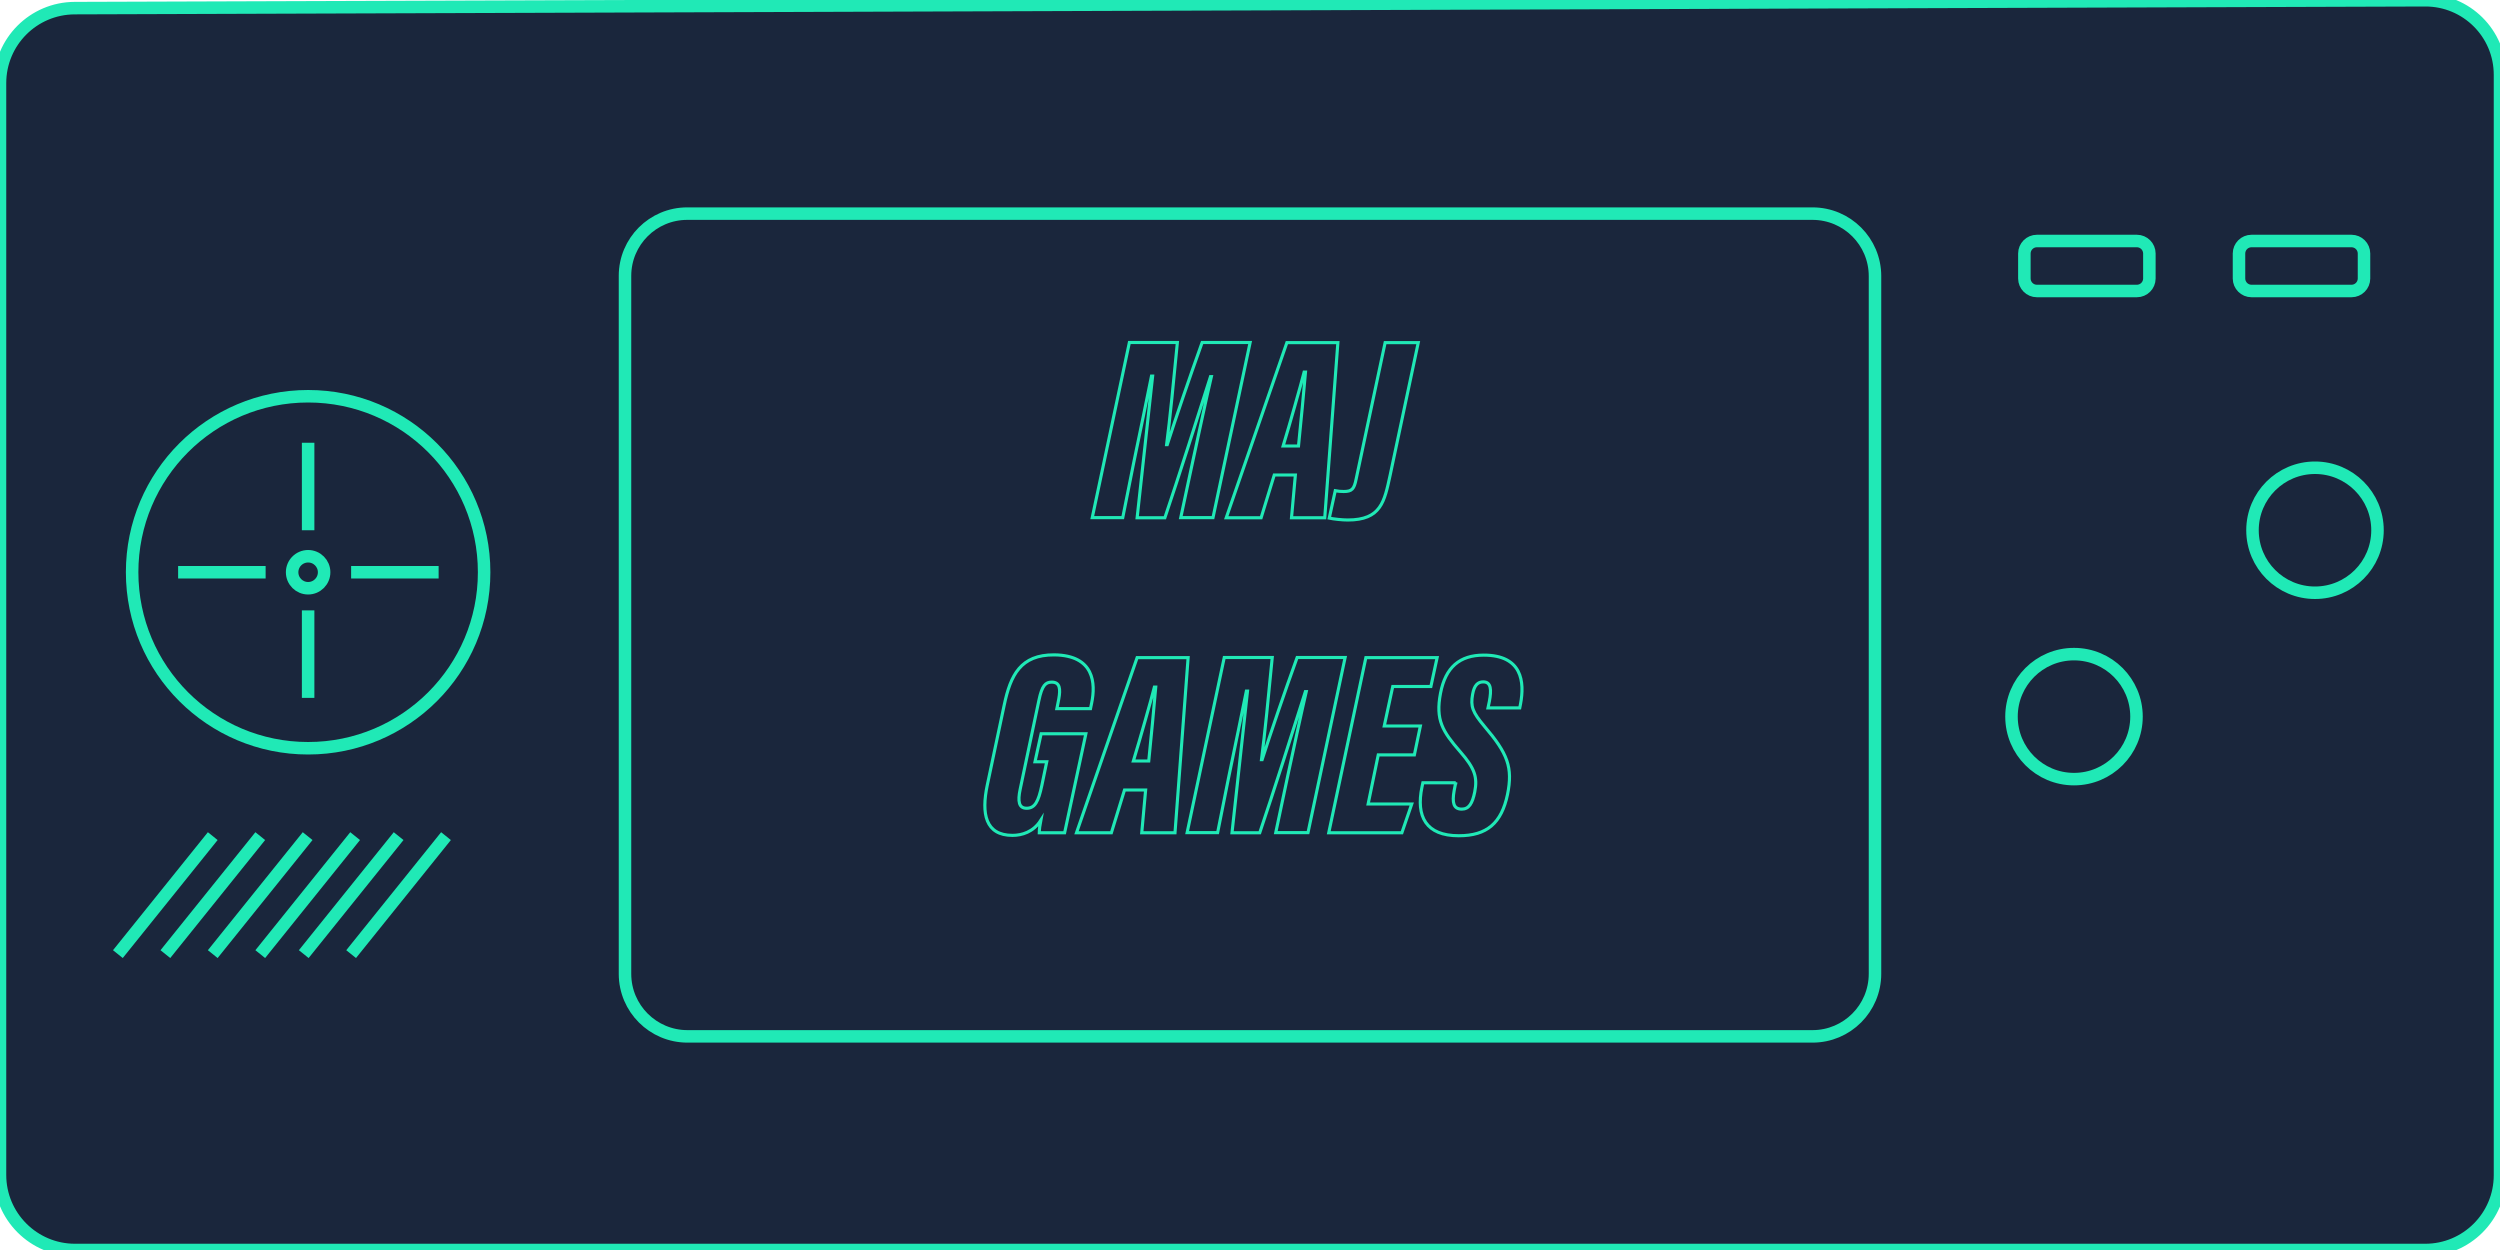
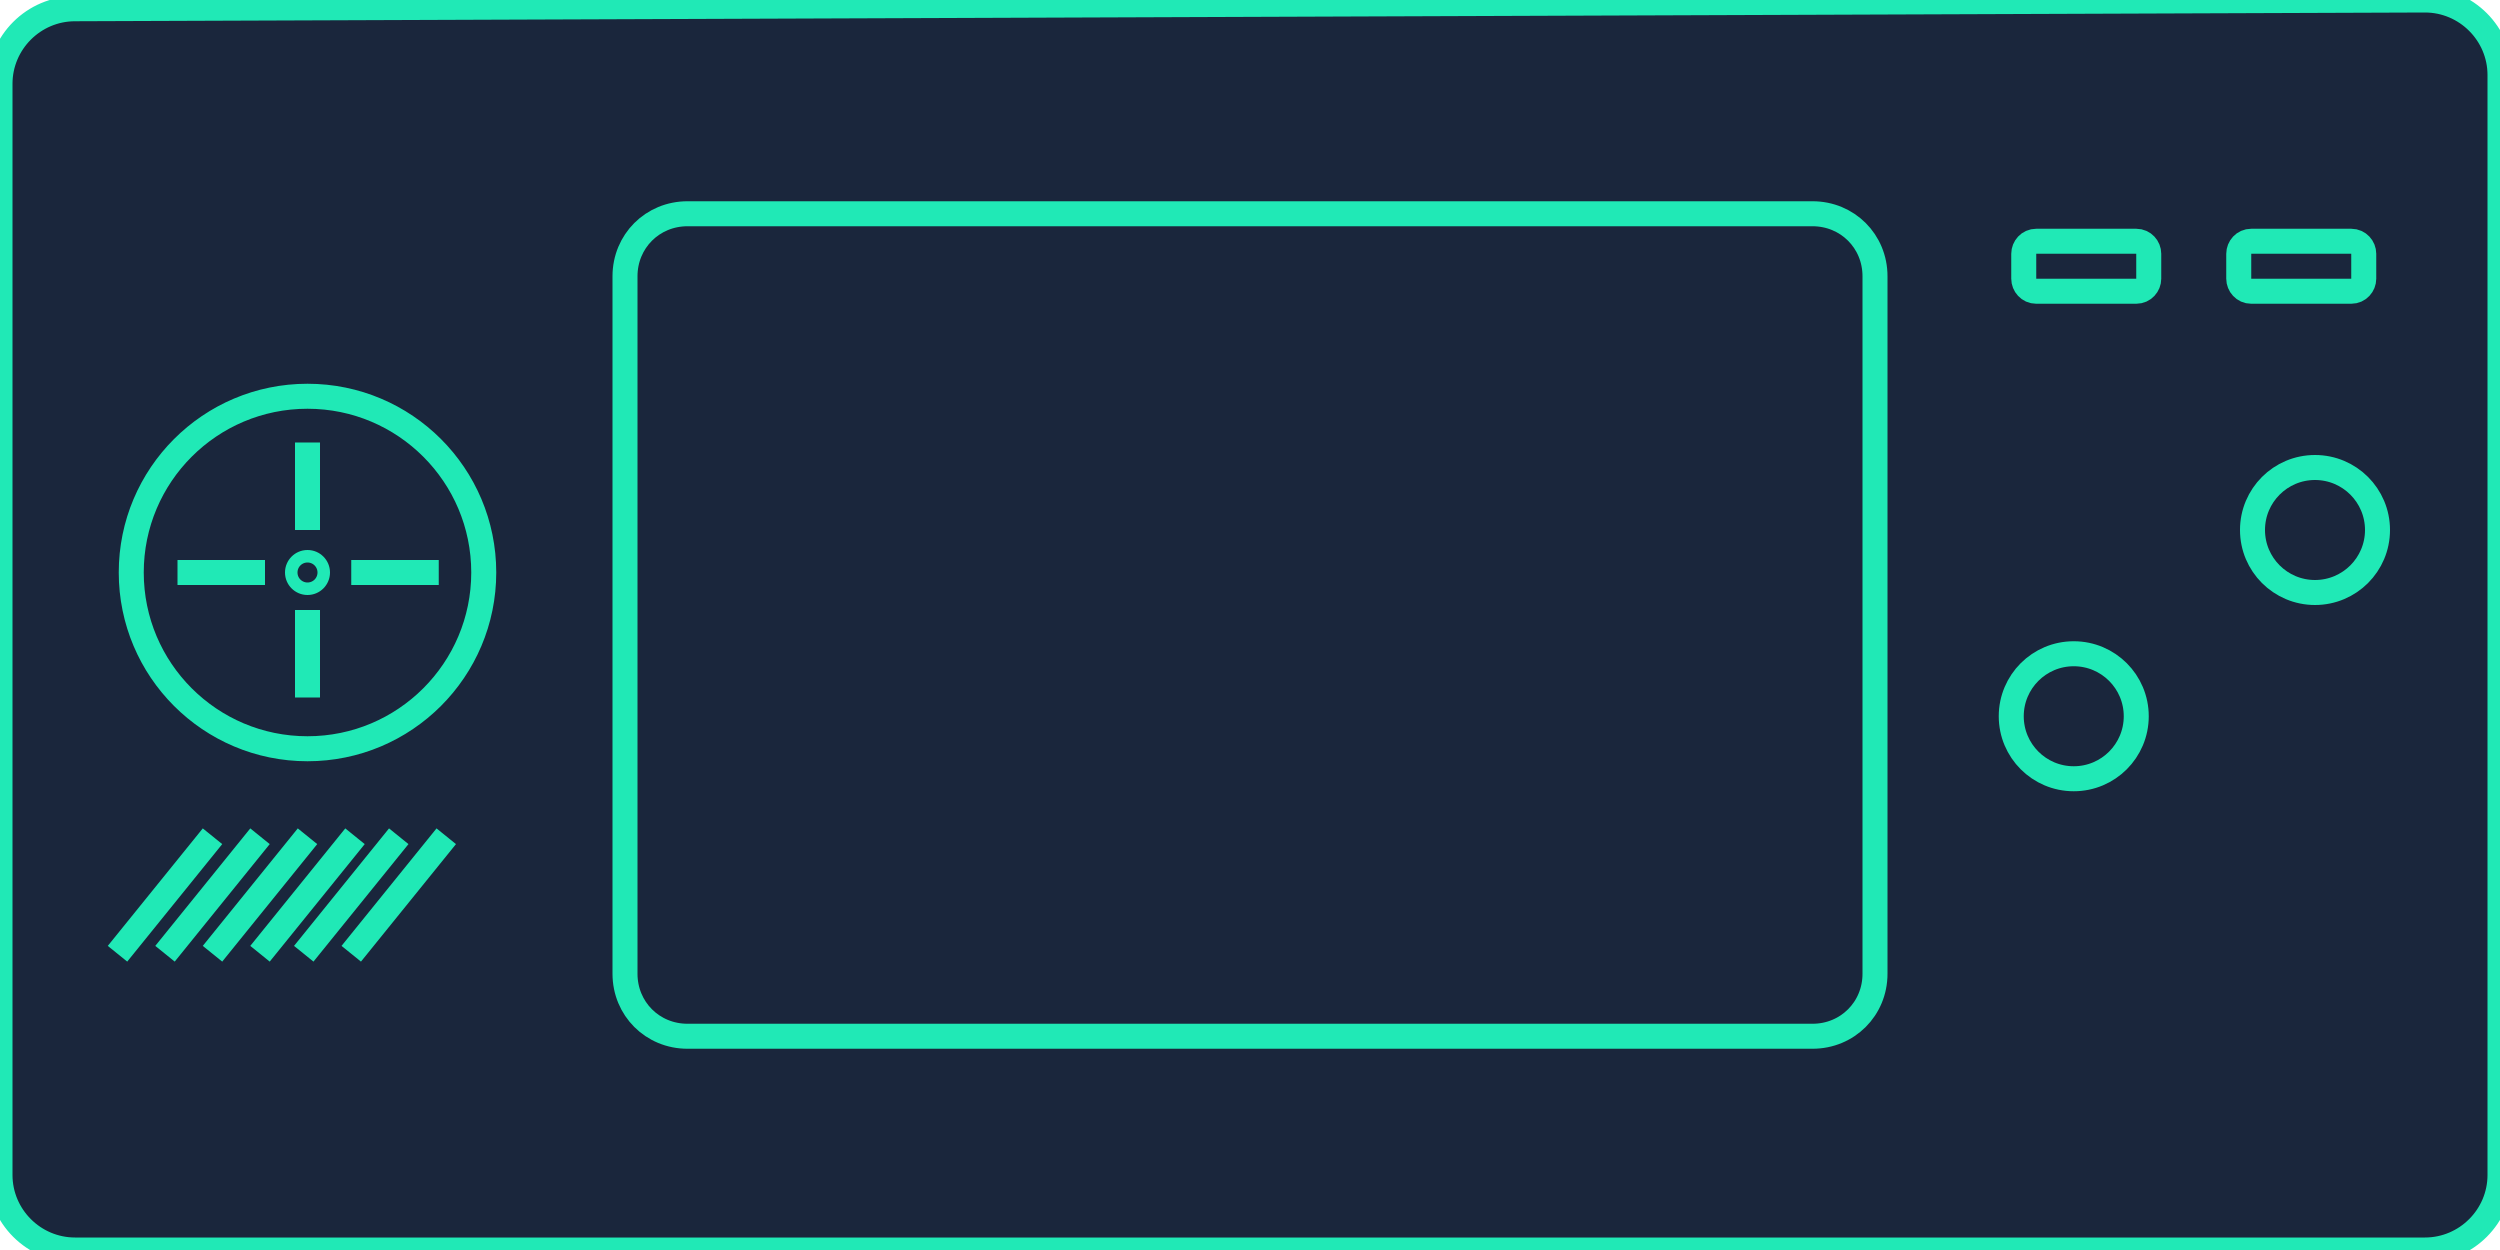
<svg xmlns="http://www.w3.org/2000/svg" version="1.1" id="Warstwa_1" x="0px" y="0px" viewBox="0 0 200 100" style="enable-background:new 0 0 200 100;" xml:space="preserve">
  <style type="text/css">
- 	.st0{fill:#1A263C;stroke:#20E9B6;stroke-miterlimit:10;}
- 	.st1{fill:#1A263C;stroke:#20E9B6;stroke-width:0.25;stroke-miterlimit:10;}
+ 	.st0{fill:#1A263C;stroke:#20E9B6;stroke-width:2;stroke-miterlimit:10;}
+ 	.st1{fill:#1A263C;stroke:#20E9B6;stroke-miterlimit:10;}
+ 	.st2{fill:none;stroke:#20E9B6;stroke-width:2;stroke-miterlimit:10;}
</style>
-   <path class="st0" d="M194.02,100H6c-3.31,0-6-2.69-6-6V6.65c0-3.31,2.67-5.99,5.98-6l188.04-0.63c3.3-0.01,5.98,2.66,5.98,5.96  v88.04C200,97.32,197.32,100,194.02,100z" />
-   <path class="st0" d="M145,82.91H55c-2.76,0-5-2.24-5-5V22.07c0-2.75,2.23-4.98,4.98-4.98H145c2.76,0,5,2.24,5,5v55.81  C150,80.67,147.76,82.91,145,82.91z" />
-   <circle class="st0" cx="24.65" cy="45.78" r="14.08" />
-   <circle class="st0" cx="24.65" cy="45.78" r="1.28" />
-   <path class="st0" d="M24.65,42.67" />
-   <line class="st0" x1="24.65" y1="35.42" x2="24.65" y2="42.42" />
-   <line class="st0" x1="21.25" y1="45.78" x2="14.25" y2="45.78" />
-   <line class="st0" x1="24.65" y1="48.83" x2="24.65" y2="55.83" />
-   <line class="st0" x1="28.09" y1="45.78" x2="35.09" y2="45.78" />
-   <line class="st0" x1="9.43" y1="76.33" x2="17.02" y2="66.89" />
-   <line class="st0" x1="13.23" y1="76.33" x2="20.82" y2="66.89" />
-   <line class="st0" x1="17.02" y1="76.33" x2="24.61" y2="66.89" />
-   <line class="st0" x1="20.82" y1="76.33" x2="28.41" y2="66.89" />
-   <line class="st0" x1="24.3" y1="76.33" x2="31.89" y2="66.89" />
-   <line class="st0" x1="28.09" y1="76.33" x2="35.68" y2="66.89" />
-   <circle class="st0" cx="165.92" cy="57.33" r="5" />
-   <circle class="st0" cx="185.2" cy="42.42" r="5" />
-   <path class="st0" d="M170.95,23.28h-8c-0.55,0-1-0.45-1-1v-2c0-0.55,0.45-1,1-1h8c0.55,0,1,0.45,1,1v2  C171.95,22.83,171.5,23.28,170.95,23.28z" />
-   <path class="st0" d="M188.12,23.28h-8c-0.55,0-1-0.45-1-1v-2c0-0.55,0.45-1,1-1h8c0.55,0,1,0.45,1,1v2  C189.12,22.83,188.67,23.28,188.12,23.28z" />
-   <g>
-     <g>
-       <path class="st1" d="M95.41,36.96c0.47-2.17,1.1-5.11,1.5-6.83h-0.07c-0.88,2.8-2.65,8.34-3.65,11.29h-2.22    c0.33-3.06,0.95-8.71,1.24-11.33h-0.09c-0.32,1.65-0.94,4.55-1.43,6.96l-0.87,4.36h-2.44l2.97-14.01h3.84    c-0.29,3.05-0.61,6.24-0.86,8.17h0.05c0.65-2.03,1.78-5.35,2.79-8.17h3.84l-2.97,14.01h-2.58L95.41,36.96z" />
-       <path class="st1" d="M101.94,38l-1.05,3.42H98.1l4.85-14.01h4.08l-1.05,14.01h-2.66l0.31-3.42H101.94z M103.88,35.68    c0.17-1.66,0.45-4.6,0.56-5.91h-0.11c-0.27,1.06-1.13,4.1-1.68,5.91H103.88z" />
-       <path class="st1" d="M111.21,38.02c-0.46,2.11-0.72,3.58-3.39,3.58c-0.46,0-1.15-0.08-1.48-0.15l0.48-2.19    c0.19,0.04,0.45,0.06,0.68,0.06c0.66,0,0.83-0.2,0.99-0.99l2.32-10.92h2.65L111.21,38.02z" />
-       <path class="st1" d="M85.17,66.62h-2.03c0-0.24,0.06-0.68,0.12-0.99c-0.59,0.93-1.51,1.2-2.26,1.2c-2.17,0-2.5-1.73-2.02-4.01    l1.36-6.43c0.5-2.37,1.3-4.02,4-4c3.21,0.03,3.32,2.29,2.99,3.86l-0.09,0.44h-2.69l0.15-0.76c0.15-0.82,0.1-1.36-0.56-1.36    c-0.49,0-0.78,0.25-1.03,1.47l-1.49,7.07c-0.22,1.02-0.11,1.55,0.51,1.55c0.66,0,0.94-0.52,1.22-1.84l0.39-1.88H82.8l0.49-2.24    h3.58L85.17,66.62z" />
-       <path class="st1" d="M89.96,63.2l-1.05,3.42h-2.79l4.85-14.01h4.08L94,66.62h-2.66l0.31-3.42H89.96z M91.9,60.88    c0.17-1.66,0.45-4.6,0.56-5.91h-0.11c-0.27,1.06-1.13,4.1-1.68,5.91H91.9z" />
-       <path class="st1" d="M103,62.16c0.47-2.17,1.1-5.11,1.5-6.83h-0.07c-0.88,2.8-2.65,8.34-3.65,11.29h-2.22    c0.33-3.06,0.95-8.71,1.24-11.33h-0.09c-0.32,1.64-0.94,4.55-1.43,6.96l-0.87,4.36h-2.44l2.97-14.01h3.84    c-0.29,3.05-0.61,6.24-0.86,8.17h0.05c0.65-2.03,1.78-5.35,2.8-8.17h3.84l-2.97,14.01h-2.58L103,62.16z" />
-       <path class="st1" d="M113.15,60.39h-2.89l-0.81,3.93h3.49l-0.79,2.3h-5.85l2.97-14.01h5.7l-0.5,2.31h-3.05l-0.68,3.16h2.89    L113.15,60.39z" />
-       <path class="st1" d="M116.46,62.59l-0.13,0.67c-0.17,0.96-0.05,1.47,0.61,1.47c0.57,0,0.85-0.44,1.04-1.38    c0.22-1.15,0.03-1.85-1.16-3.21c-1.42-1.63-1.99-2.54-1.58-4.68c0.4-2.08,1.53-3.05,3.46-3.05c3.07,0,3.28,2.13,2.94,3.92    l-0.06,0.3h-2.54l0.11-0.52c0.17-0.92,0.15-1.56-0.49-1.56c-0.43,0-0.72,0.26-0.85,0.99c-0.18,0.98-0.01,1.43,0.94,2.56    c1.87,2.19,2.29,3.29,1.85,5.46c-0.48,2.28-1.63,3.3-3.9,3.3c-2.62,0-3.44-1.53-2.94-3.91l0.07-0.33H116.46z" />
-     </g>
-   </g>
+   <path class="st0" d="M194,100H6c-3.3,0-6-2.7-6-6V6.7c0-3.3,2.7-6,6-6L194,0c3.3,0,6,2.7,6,6v88C200,97.3,197.3,100,194,100z" />
+   <path class="st0" d="M145,82.9H55c-2.8,0-5-2.2-5-5V22.1c0-2.8,2.2-5,5-5h90c2.8,0,5,2.2,5,5v55.8C150,80.7,147.8,82.9,145,82.9z" />
+   <circle class="st0" cx="24.6" cy="45.8" r="14.1" />
+   <circle class="st1" cx="24.6" cy="45.8" r="1.3" />
+   <path class="st1" d="M24.6,42.7" />
+   <line class="st2" x1="24.6" y1="35.4" x2="24.6" y2="42.4" />
+   <line class="st2" x1="21.2" y1="45.8" x2="14.2" y2="45.8" />
+   <line class="st2" x1="24.6" y1="48.8" x2="24.6" y2="55.8" />
+   <line class="st2" x1="28.1" y1="45.8" x2="35.1" y2="45.8" />
+   <line class="st2" x1="9.4" y1="76.3" x2="17" y2="66.9" />
+   <line class="st2" x1="13.2" y1="76.3" x2="20.8" y2="66.9" />
+   <line class="st2" x1="17" y1="76.3" x2="24.6" y2="66.9" />
+   <line class="st2" x1="20.8" y1="76.3" x2="28.4" y2="66.9" />
+   <line class="st2" x1="24.3" y1="76.3" x2="31.9" y2="66.9" />
+   <line class="st2" x1="28.1" y1="76.3" x2="35.7" y2="66.9" />
+   <circle class="st0" cx="165.9" cy="57.3" r="5" />
+   <circle class="st0" cx="185.2" cy="42.4" r="5" />
+   <path class="st0" d="M170.9,23.3h-8c-0.6,0-1-0.5-1-1v-2c0-0.5,0.4-1,1-1h8c0.6,0,1,0.5,1,1v2C171.9,22.8,171.5,23.3,170.9,23.3z" />
+   <path class="st0" d="M188.1,23.3h-8c-0.6,0-1-0.5-1-1v-2c0-0.5,0.4-1,1-1h8c0.6,0,1,0.5,1,1v2C189.1,22.8,188.7,23.3,188.1,23.3z" />
</svg>
